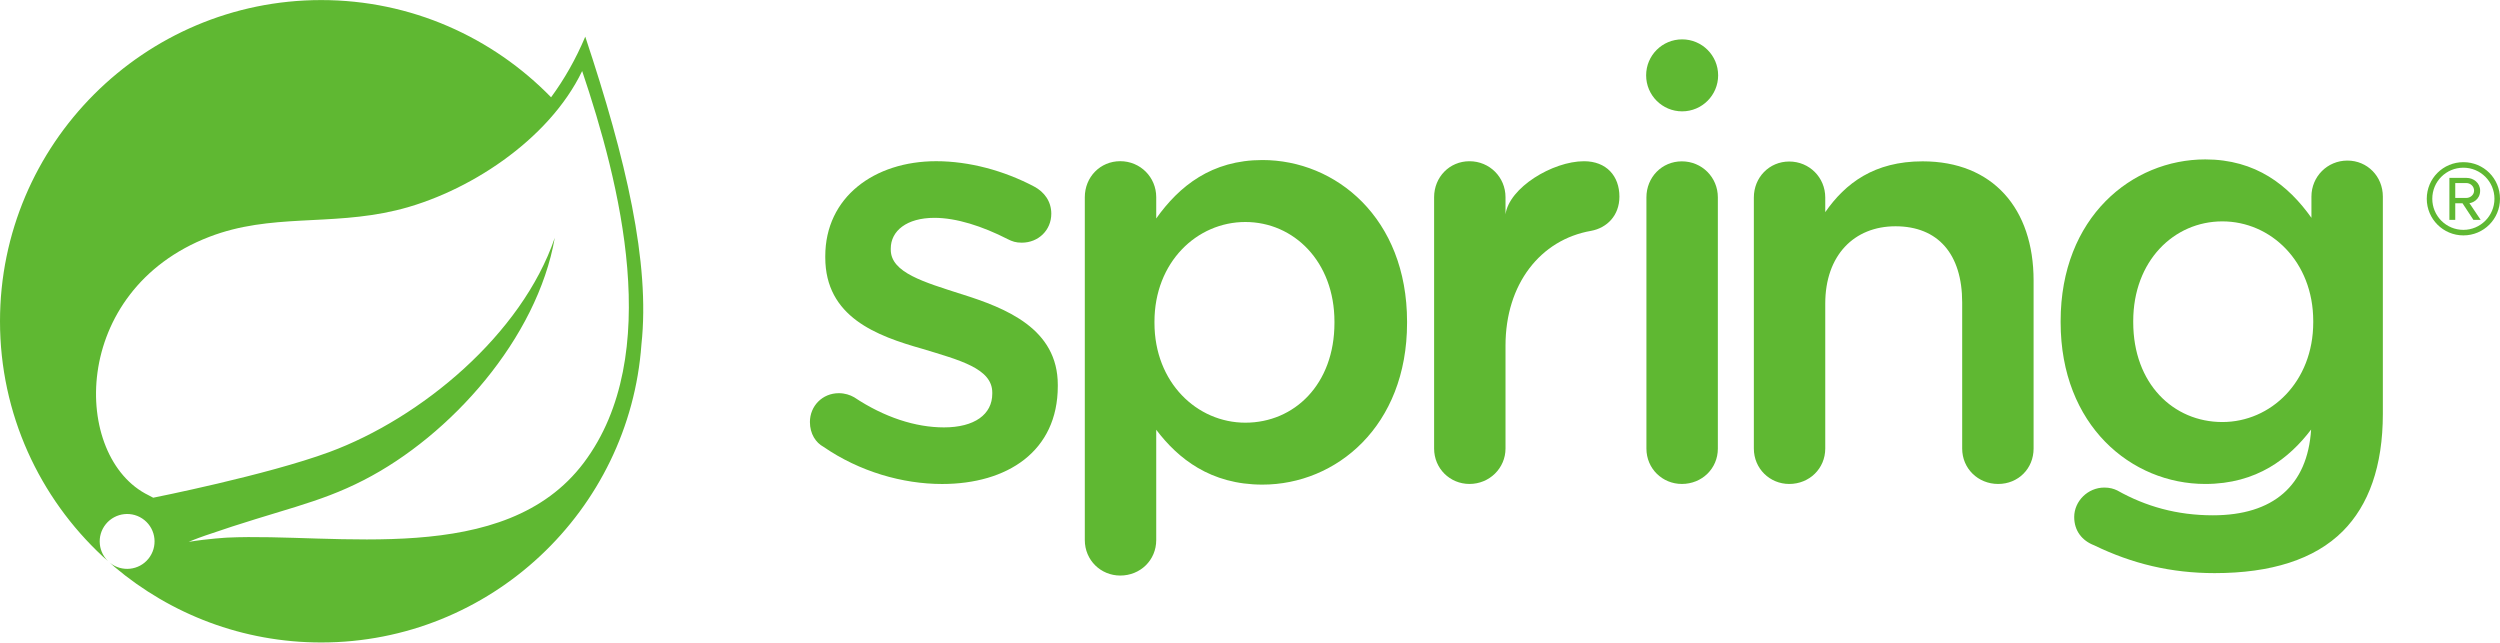
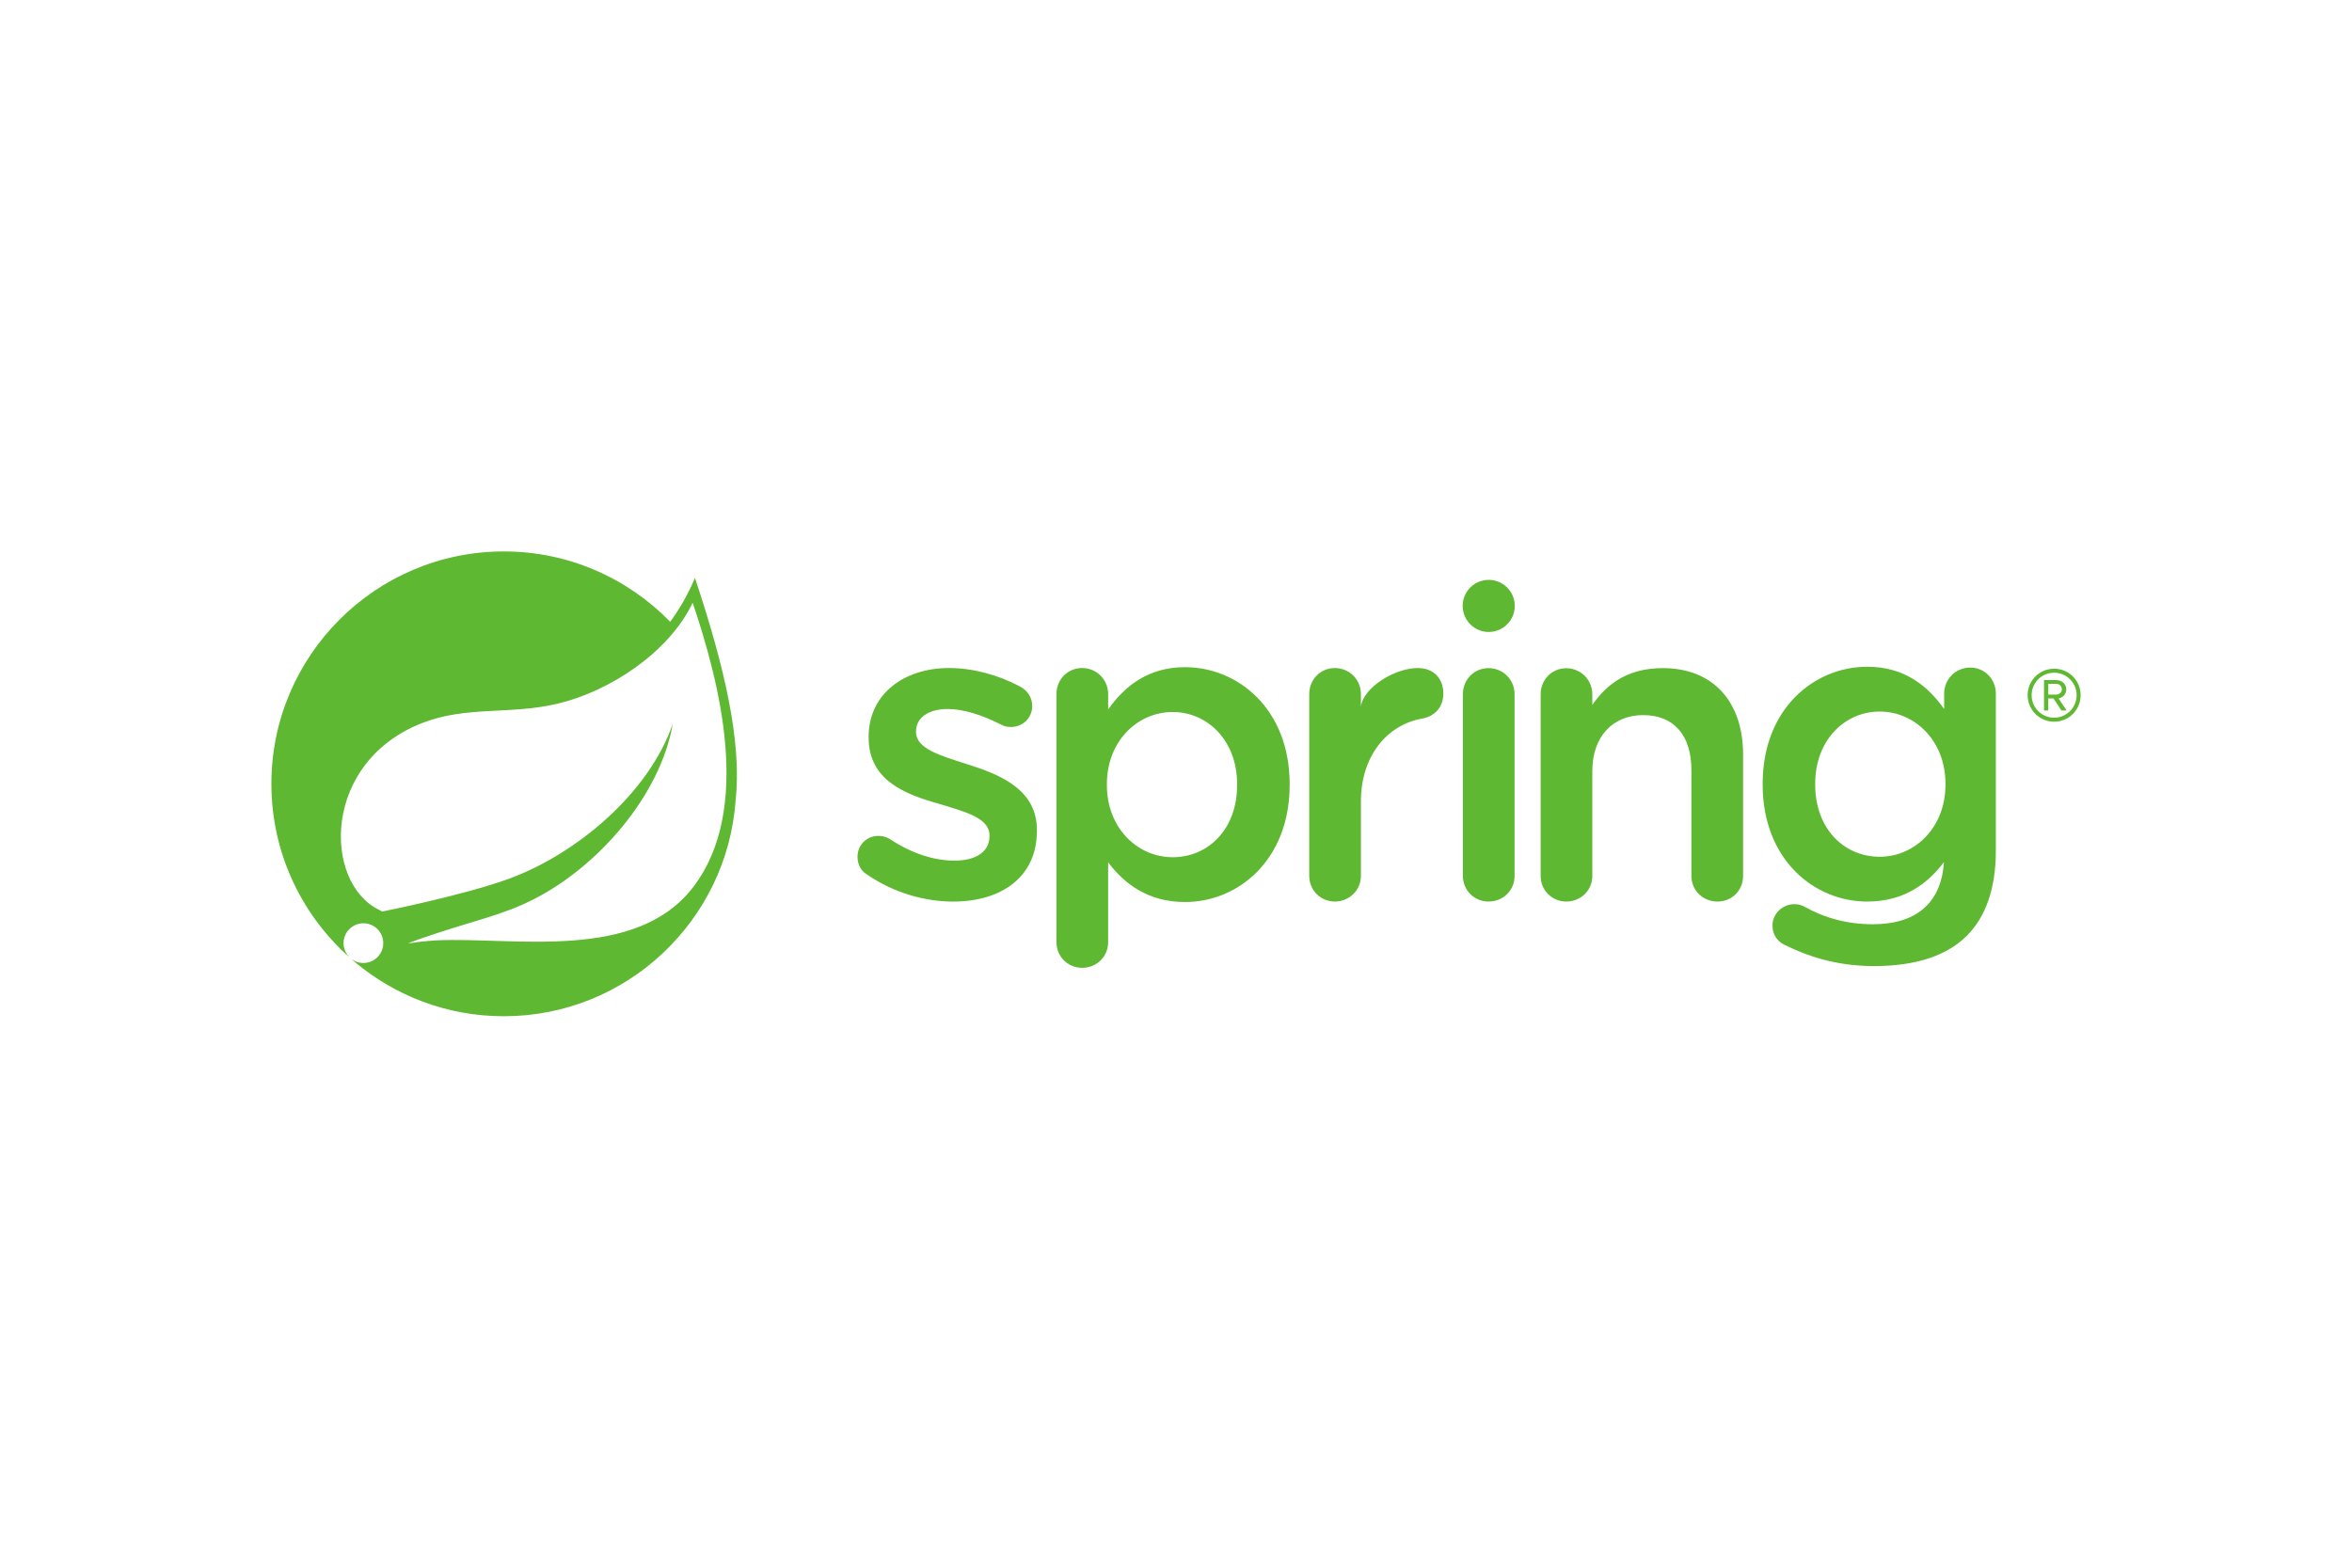
- <svg xmlns="http://www.w3.org/2000/svg" version="1.1" id="svg29" xml:space="preserve" width="245.093" height="62.987" viewBox="0 0 245.093 62.987">
-   <defs id="defs33" />
-   <g id="g37" transform="matrix(1.333333,0,0,-1.333333,0,62.98667)">
-     <g id="g39" transform="scale(0.1)">
-       <path d="m 605.484,143.859 c -5.636,3.043 -9.972,9.559 -9.972,18.243 0,11.707 9.105,21.199 21.289,21.199 4.316,0 8.238,-1.27 11.254,-3.008 22.16,-14.766 45.164,-22.148 65.965,-22.148 22.562,0 35.578,9.558 35.578,24.765 v 0.86 c 0,17.793 -24.285,23.859 -51.211,32.097 -33.828,9.555 -71.582,23.426 -71.582,67.262 v 0.879 c 0,43.402 36.015,69.863 81.582,69.863 24.308,0 49.898,-6.953 72.031,-18.652 7.398,-3.918 12.578,-10.864 12.578,-19.953 0,-12.164 -9.531,-21.297 -21.68,-21.297 -4.363,0 -6.964,0.871 -10.398,2.617 -18.691,9.559 -37.777,15.644 -53.828,15.644 -20.41,0 -32.129,-9.57 -32.129,-22.597 v -0.844 c 0,-16.93 24.734,-23.855 51.648,-32.551 33.414,-10.422 71.168,-25.601 71.168,-66.824 v -0.879 c 0,-48.164 -37.339,-72.004 -85.062,-72.004 -29.055,0 -60.735,9.082 -87.231,27.328" style="fill:#5fb832;fill-opacity:1;fill-rule:nonzero;stroke:none" id="path41" />
-       <path d="m 981.195,234.973 v 0.879 c 0,44.242 -29.949,73.32 -65.515,73.32 -35.582,0 -66.825,-29.508 -66.825,-73.32 v -0.879 c 0,-43.828 31.243,-73.364 66.825,-73.364 36.015,0 65.515,28.227 65.515,73.364 m -183.558,92.445 c 0,14.727 11.269,26.461 26.054,26.461 14.743,0 26.461,-11.734 26.461,-26.461 v -15.645 c 16.926,23.856 40.786,42.957 78.114,42.957 53.8,0 106.314,-42.507 106.314,-118.878 v -0.879 c 0,-75.95 -52.076,-118.899 -106.314,-118.899 -38.184,0 -62.055,19.114 -78.114,40.332 V 75.305 c 0,-14.809 -11.718,-26.094 -26.461,-26.094 -14.312,0 -26.054,11.285 -26.054,26.094 V 327.418" style="fill:#5fb832;fill-opacity:1;fill-rule:nonzero;stroke:none" id="path43" />
-       <path d="m 1054.47,327.387 c 0,14.726 11.25,26.461 26.01,26.461 14.79,0 26.49,-11.735 26.49,-26.461 v -12.625 c 2.62,19.664 34.7,39.086 57.71,39.086 16.48,0 26.04,-10.84 26.04,-26.02 0,-13.875 -9.12,-23.004 -20.84,-25.168 -37.32,-6.512 -62.91,-39.168 -62.91,-84.347 v -75.704 c 0,-14.336 -11.7,-26.046 -26.49,-26.046 -14.31,0 -26.01,11.289 -26.01,26.046 v 184.778" style="fill:#5fb832;fill-opacity:1;fill-rule:nonzero;stroke:none" id="path45" />
-       <path d="m 1210.58,327.281 c 0,14.75 11.32,26.485 26.05,26.485 14.75,0 26.47,-11.735 26.47,-26.485 V 142.566 c 0,-14.734 -11.72,-26.003 -26.47,-26.003 -14.33,0 -26.05,11.269 -26.05,26.003 v 184.715" style="fill:#5fb832;fill-opacity:1;fill-rule:nonzero;stroke:none" id="path47" />
-       <path d="m 1289.57,327.18 c 0,14.75 11.29,26.457 26.02,26.457 14.77,0 26.48,-11.707 26.48,-26.457 v -10.774 c 14.78,21.27 36.01,37.364 71.59,37.364 51.64,0 81.6,-34.731 81.6,-87.665 V 142.598 c 0,-14.746 -11.3,-26.043 -26.05,-26.043 -14.75,0 -26.46,11.297 -26.46,26.043 v 107.445 c 0,35.566 -17.79,55.977 -49.04,55.977 -30.37,0 -51.64,-21.262 -51.64,-56.872 v -106.55 c 0,-14.746 -11.71,-26.043 -26.48,-26.043 -14.31,0 -26.02,11.297 -26.02,26.043 V 327.18" style="fill:#5fb832;fill-opacity:1;fill-rule:nonzero;stroke:none" id="path49" />
-       <path d="m 1634.05,162.09 c -36.05,0 -65.53,28.215 -65.53,73.351 v 0.852 c 0,44.254 29.92,73.332 65.53,73.332 35.59,0 66.83,-29.516 66.83,-73.332 v -0.852 c 0,-43.839 -31.24,-73.351 -66.83,-73.351 M 1726,354.332 c -14.73,0 -26.45,-11.742 -26.45,-26.473 v -15.617 c -16.94,23.856 -40.78,42.946 -78.08,42.946 -53.84,0 -106.33,-42.508 -106.33,-118.895 v -0.852 c 0,-75.949 52.06,-118.886 106.33,-118.886 37.96,0 61.77,18.886 77.84,40 -2.63,-41.262 -27.89,-63.047 -72.2,-63.047 -26.45,0 -49.46,6.531 -70.32,18.269 -2.6,1.27 -5.59,2.129 -9.51,2.129 -12.15,0 -22.16,-9.992 -22.16,-21.672 0,-9.988 5.65,-17.363 14.79,-20.836 27.73,-13.457 56.35,-20.402 88.48,-20.402 41.25,0 73.37,9.973 94.2,30.812 19.05,19.109 29.47,47.714 29.47,86.355 v 159.695 c 0,14.731 -11.28,26.473 -26.06,26.473" style="fill:#5fb832;fill-opacity:1;fill-rule:nonzero;stroke:none" id="path51" />
-       <path d="m 1263.31,416.996 c 0,-14.601 -11.86,-26.473 -26.48,-26.473 -14.63,0 -26.46,11.872 -26.46,26.473 0,14.641 11.83,26.461 26.46,26.461 14.62,0 26.48,-11.82 26.48,-26.461" style="fill:#5fb832;fill-opacity:1;fill-rule:nonzero;stroke:none" id="path53" />
-       <path d="M 429.32,132.246 C 371.109,54.688 246.762,80.867 167.039,77.102 c 0,0 -14.113,-0.785 -28.328,-3.125 0,0 5.375,2.293 12.23,4.656 55.993,19.363 82.454,23.254 116.477,40.73 63.926,32.746 127.547,104.075 140.492,178.172 C 383.578,226.27 309.574,164.934 242.191,140.027 196.07,123.008 112.664,106.445 112.652,106.438 c 0.039,-0.059 -3.324,1.746 -3.371,1.785 -56.722,27.597 -58.359,150.449 44.66,190.05 45.168,17.375 88.372,7.832 137.2,19.454 52.078,12.382 112.394,51.418 136.91,102.453 27.484,-81.52 60.5,-209.059 1.269,-287.934 z m 1.012,313.195 c -6.93,-16.464 -15.387,-31.3 -25.137,-44.57 -42.914,44.043 -102.812,71.484 -169.019,71.484 C 105.941,472.355 0,366.402 0,236.191 0,167.93 29.137,106.367 75.59,63.215 l 5.172,-4.582 c -8.637,7.043 -9.965,19.727 -2.965,28.371 7.043,8.648 19.738,9.988 28.379,2.984 8.664,-7.019 9.984,-19.734 2.969,-28.395 -6.989,-8.664 -19.707,-9.973 -28.36,-2.981 l 3.519,-3.117 C 125.395,20.898 178.363,0 236.176,0 360.66,0 462.879,96.875 471.629,219.148 c 6.48,59.868 -11.203,135.887 -41.297,226.293" style="fill:#5fb832;fill-opacity:1;fill-rule:nonzero;stroke:none" id="path55" />
-       <path d="m 1813.55,337.793 h -8.25 v -10.922 h 8.25 c 2.67,0 5.59,2.156 5.59,5.332 0,3.434 -2.92,5.59 -5.59,5.59 z m 5.09,-27.039 -8.01,12.187 h -5.33 v -12.187 h -4.31 v 30.851 h 12.56 c 5.21,0 10.04,-3.691 10.04,-9.402 0,-6.851 -6.11,-9.14 -7.88,-9.14 l 8.26,-12.309 z m -7.37,38.34 c -12.7,0 -22.86,-10.156 -22.86,-22.86 0,-12.562 10.16,-22.851 22.86,-22.851 12.56,0 22.85,10.289 22.85,22.851 0,12.704 -10.29,22.86 -22.85,22.86 z m 0,-49.778 c -14.86,0 -26.92,12.067 -26.92,26.918 0,14.993 12.06,26.926 26.92,26.926 14.98,0 26.92,-11.933 26.92,-26.926 0,-14.851 -11.94,-26.918 -26.92,-26.918" style="fill:#5fb832;fill-opacity:1;fill-rule:nonzero;stroke:none" id="path57" />
-     </g>
-   </g>
+ <svg xmlns="http://www.w3.org/2000/svg" height="800" width="1200" viewBox="-36.764 -15.745 318.62 94.471">
+   <path d="M80.731 43.8c-.751-.406-1.33-1.275-1.33-2.432 0-1.561 1.214-2.827 2.838-2.827.576 0 1.098.169 1.501.401 2.955 1.969 6.022 2.953 8.795 2.953 3.008 0 4.744-1.274 4.744-3.302v-.115c0-2.372-3.238-3.181-6.828-4.28-4.51-1.274-9.544-3.123-9.544-8.968v-.117c0-5.787 4.802-9.315 10.878-9.315 3.241 0 6.653.927 9.604 2.487.986.522 1.677 1.448 1.677 2.66 0 1.622-1.271 2.84-2.891 2.84-.582 0-.929-.116-1.386-.349-2.492-1.274-5.037-2.086-7.177-2.086-2.721 0-4.284 1.276-4.284 3.013v.113c0 2.257 3.298 3.181 6.886 4.34 4.455 1.39 9.489 3.413 9.489 8.91v.117c0 6.422-4.979 9.601-11.342 9.601-3.874 0-8.098-1.211-11.631-3.644M130.826 31.651v-.117c0-5.899-3.993-9.776-8.735-9.776-4.744 0-8.91 3.934-8.91 9.776v.117c0 5.844 4.166 9.782 8.91 9.782 4.802 0 8.735-3.764 8.735-9.782m-24.474-12.326c0-1.964 1.502-3.528 3.474-3.528 1.966 0 3.528 1.565 3.528 3.528v2.086c2.257-3.181 5.438-5.728 10.415-5.728 7.173 0 14.175 5.668 14.175 15.85v.117c0 10.127-6.944 15.853-14.175 15.853-5.091 0-8.274-2.549-10.415-5.378V52.94c0 1.974-1.562 3.479-3.528 3.479-1.908 0-3.474-1.505-3.474-3.479V19.325m34.244.004c0-1.963 1.5-3.528 3.468-3.528 1.972 0 3.532 1.565 3.532 3.528v1.683c.349-2.622 4.627-5.212 7.695-5.212 2.197 0 3.472 1.445 3.472 3.469 0 1.85-1.216 3.067-2.779 3.356-4.976.868-8.388 5.222-8.388 11.246V43.966c0 1.911-1.56 3.473-3.532 3.473-1.908 0-3.468-1.505-3.468-3.473V19.329m20.815.014c0-1.967 1.509-3.531 3.473-3.531 1.967 0 3.529 1.565 3.529 3.531v24.629c0 1.964-1.563 3.467-3.529 3.467-1.911 0-3.473-1.502-3.473-3.467V19.343m10.532.013c0-1.967 1.505-3.528 3.469-3.528 1.969 0 3.531 1.561 3.531 3.528v1.437c1.971-2.836 4.801-4.982 9.545-4.982 6.885 0 10.88 4.631 10.88 11.689v16.468c0 1.966-1.507 3.472-3.473 3.472-1.967 0-3.528-1.506-3.528-3.472v-14.326c0-4.742-2.372-7.464-6.539-7.464-4.049 0-6.885 2.835-6.885 7.583v14.207c0 1.966-1.561 3.472-3.531 3.472-1.908 0-3.469-1.506-3.469-3.472v-24.611m45.931 22.012c-4.807 0-8.737-3.762-8.737-9.78v-.114c0-5.901 3.989-9.778 8.737-9.778 4.745 0 8.911 3.936 8.911 9.778v.114c0 5.845-4.165 9.78-8.911 9.78m12.26-25.632c-1.964 0-3.527 1.566-3.527 3.53v2.082c-2.259-3.181-5.437-5.726-10.411-5.726-7.179 0-14.177 5.668-14.177 15.853v.114c0 10.127 6.941 15.851 14.177 15.851 5.061 0 8.236-2.518 10.379-5.333-.351 5.502-3.719 8.406-9.627 8.406-3.527 0-6.595-.871-9.376-2.436-.347-.169-.745-.284-1.268-.284-1.62 0-2.955 1.332-2.955 2.889 0 1.332.753 2.315 1.972 2.778 3.697 1.794 7.513 2.72 11.797 2.72 5.5 0 9.783-1.33 12.56-4.108 2.54-2.548 3.929-6.362 3.929-11.514V19.266c0-1.964-1.504-3.53-3.475-3.53m-61.692-8.355c0 1.947-1.581 3.53-3.531 3.53-1.951 0-3.528-1.583-3.528-3.53 0-1.952 1.577-3.528 3.528-3.528 1.949 0 3.531 1.576 3.531 3.528M57.243 45.348c-7.761 10.341-24.341 6.851-34.971 7.353 0 0-1.882.105-3.777.417 0 0 .717-.306 1.631-.621 7.466-2.582 10.994-3.101 15.53-5.431 8.524-4.366 17.006-13.877 18.732-23.756-3.244 9.502-13.111 17.68-22.096 21.001-6.149 2.269-17.27 4.478-17.272 4.479.005.008-.443-.233-.45-.238-7.563-3.68-7.781-20.06 5.955-25.34 6.022-2.317 11.783-1.044 18.293-2.594 6.944-1.651 14.986-6.856 18.255-13.66 3.664 10.869 8.067 27.875.169 38.391zm.135-41.759c-.924 2.195-2.052 4.173-3.352 5.943C48.304 3.659 40.318 0 31.49 0 14.126 0 0 14.127 0 31.488 0 40.59 3.885 48.798 10.079 54.552l.69.611c-1.151-.939-1.329-2.63-.395-3.783.939-1.153 2.632-1.332 3.784-.398 1.155.936 1.331 2.631.396 3.786-.932 1.155-2.628 1.33-3.781.397l.469.416c5.479 4.613 12.541 7.399 20.25 7.399 16.598 0 30.227-12.917 31.394-29.22.864-7.982-1.494-18.118-5.506-30.172m184.429 14.353h-1.1v1.456h1.1c.356 0 .745-.287.745-.711 0-.458-.389-.745-.745-.745zm.679 3.605l-1.068-1.625h-.711v1.625h-.575v-4.114h1.675c.695 0 1.339.492 1.339 1.254 0 .913-.815 1.219-1.051 1.219l1.101 1.641zm-.983-5.112c-1.693 0-3.048 1.354-3.048 3.048 0 1.675 1.355 3.047 3.048 3.047 1.675 0 3.047-1.372 3.047-3.047 0-1.694-1.372-3.048-3.047-3.048zm0 6.637c-1.981 0-3.589-1.609-3.589-3.589 0-1.999 1.608-3.59 3.589-3.59 1.997 0 3.589 1.591 3.589 3.59 0 1.98-1.592 3.589-3.589 3.589" fill="#5fb832" />
</svg>
